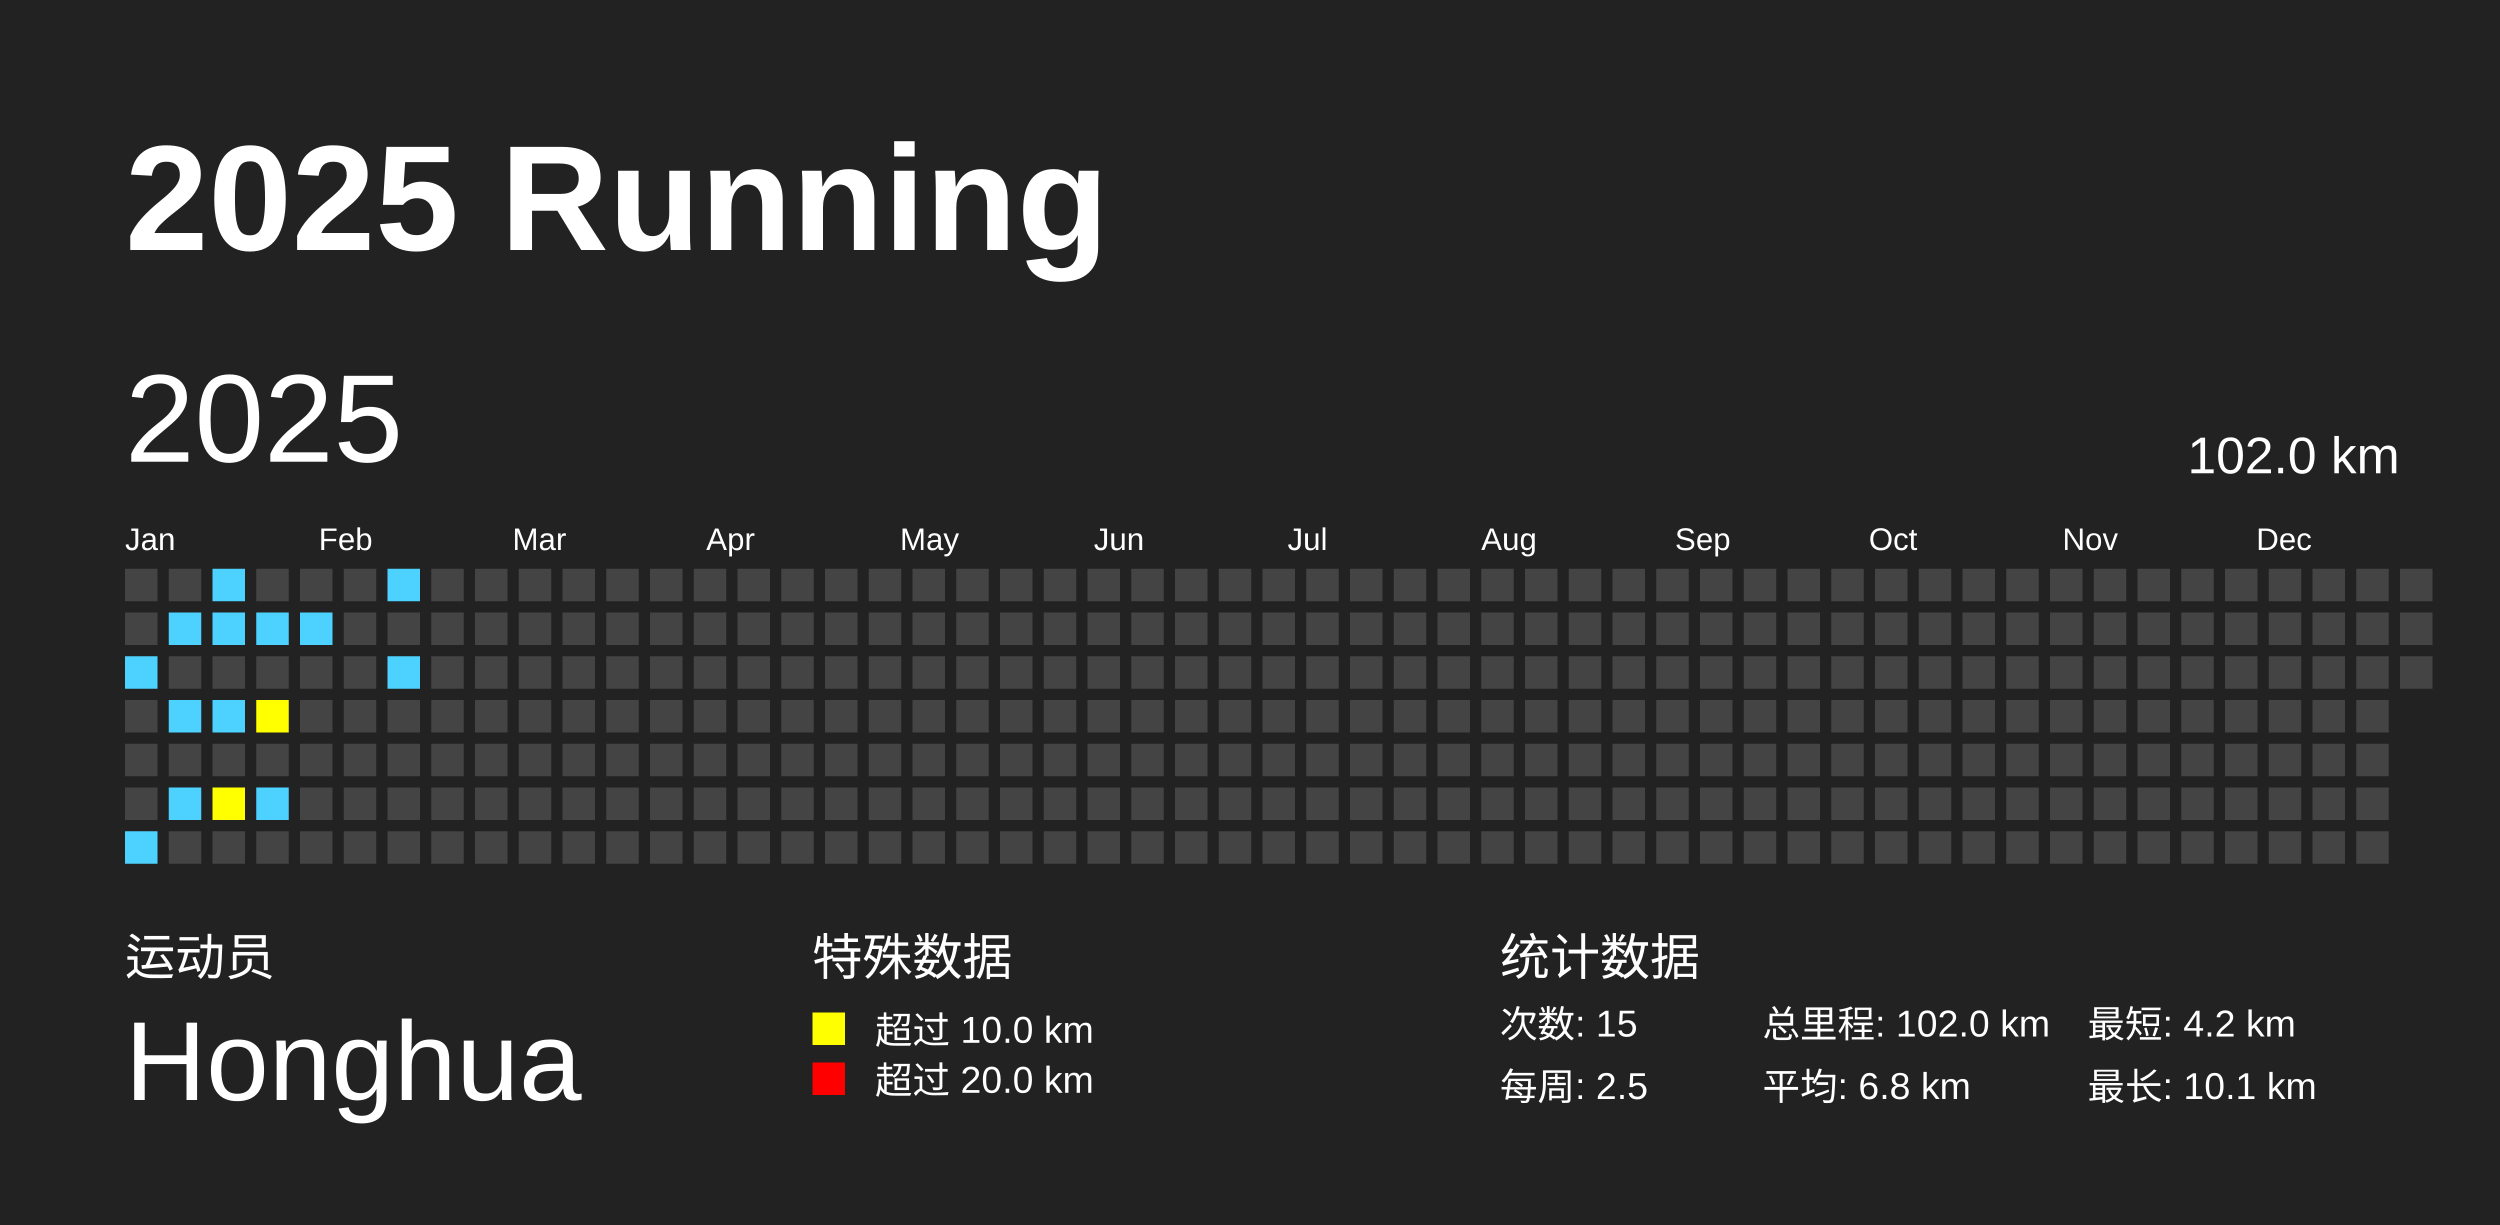
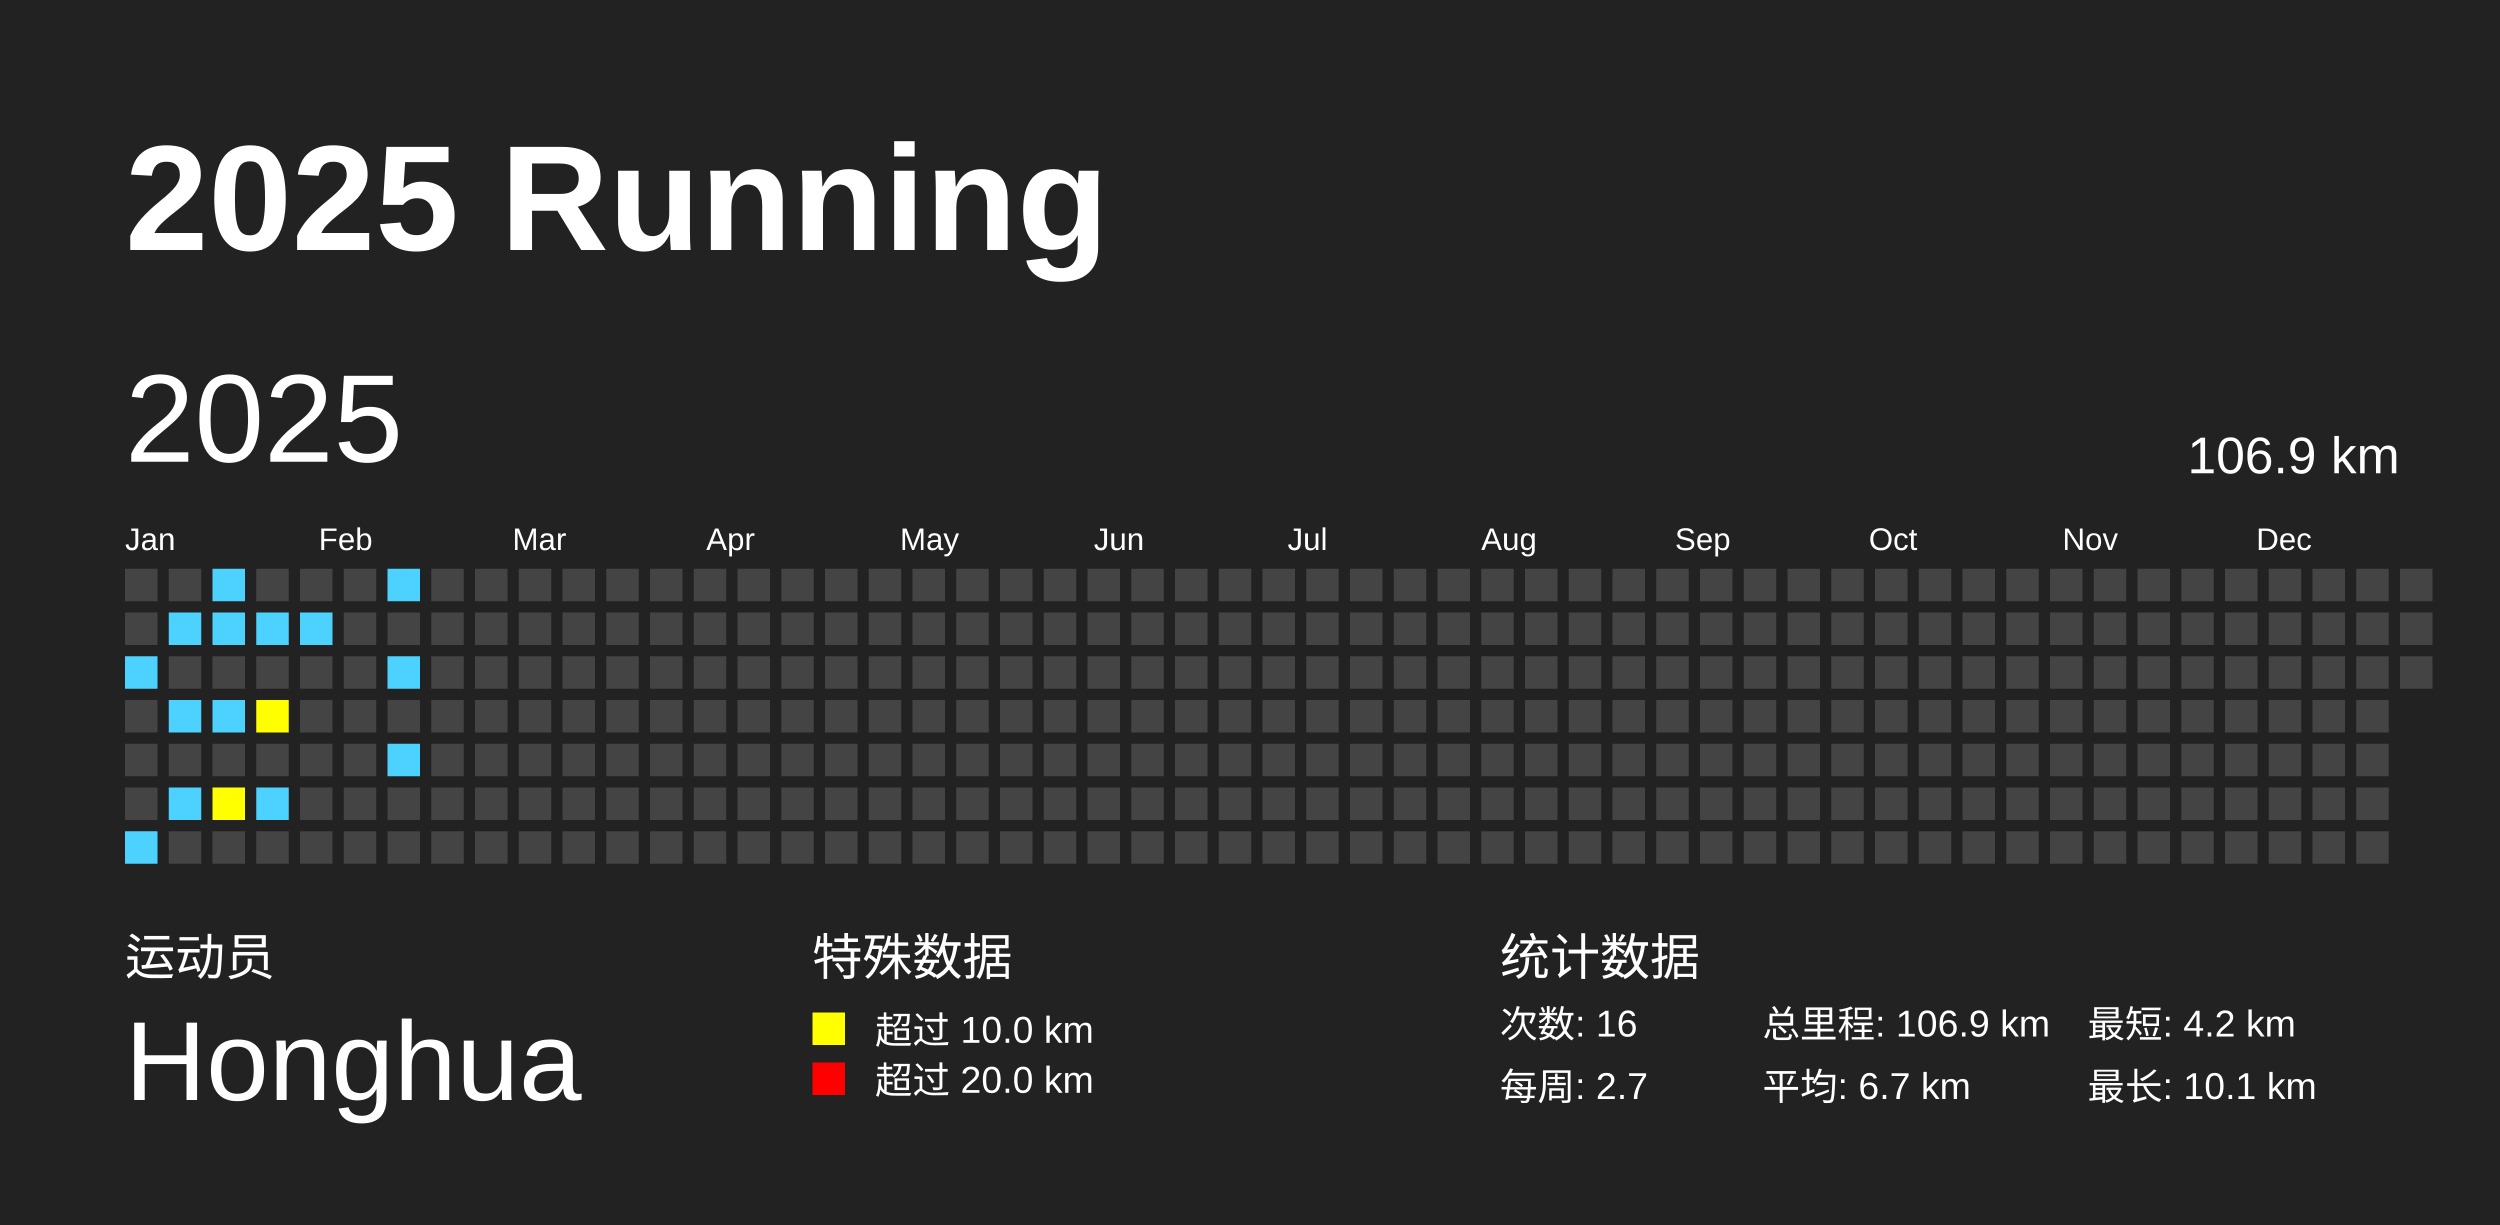
<svg xmlns="http://www.w3.org/2000/svg" baseProfile="full" height="98mm" version="1.1" viewBox="0,0,200,98" width="200mm">
  <defs />
  <rect fill="#222222" height="98" width="200" x="0" y="0" />
  <text fill="#FFFFFF" style="font-size:12px; font-family:Arial; font-weight:bold;" x="10" y="20">2025 Running</text>
  <text fill="#FFFFFF" style="font-size:4px; font-family:Arial" x="10" y="78">运动员</text>
  <text fill="#FFFFFF" style="font-size:9px; font-family:Arial" x="10" y="88">Honghua</text>
  <text fill="#FFFFFF" style="font-size:4px; font-family:Arial" x="65" y="78">特殊数据</text>
  <rect fill="yellow" height="2.6" width="2.6" x="65" y="81" />
  <text fill="#FFFFFF" style="font-size:3px; font-family:Arial" x="70" y="83.5">超过 10.0 km</text>
  <rect fill="red" height="2.6" width="2.6" x="65" y="85" />
  <text fill="#FFFFFF" style="font-size:3px; font-family:Arial" x="70" y="87.5">超过 20.0 km</text>
  <text fill="#FFFFFF" style="font-size:4px; font-family:Arial" x="120" y="78">统计数据</text>
-   <text fill="#FFFFFF" style="font-size:3px; font-family:Arial" x="120" y="83">次数: 15</text>
-   <text fill="#FFFFFF" style="font-size:3px; font-family:Arial" x="120" y="88">每周: 2.5</text>
-   <text fill="#FFFFFF" style="font-size:3px; font-family:Arial" x="141" y="83">总里程: 102.0 km</text>
-   <text fill="#FFFFFF" style="font-size:3px; font-family:Arial" x="141" y="88">平均: 6.8 km</text>
+   <text fill="#FFFFFF" style="font-size:3px; font-family:Arial" x="120" y="83">次数: 16</text>
+   <text fill="#FFFFFF" style="font-size:3px; font-family:Arial" x="120" y="88">每周: 2.7</text>
+   <text fill="#FFFFFF" style="font-size:3px; font-family:Arial" x="141" y="83">总里程: 106.9 km</text>
+   <text fill="#FFFFFF" style="font-size:3px; font-family:Arial" x="141" y="88">平均: 6.7 km</text>
  <text fill="#FFFFFF" style="font-size:3px; font-family:Arial" x="167" y="83">最短: 4.2 km</text>
  <text fill="#FFFFFF" style="font-size:3px; font-family:Arial" x="167" y="88">最长: 10.1 km</text>
  <text dominant-baseline="hanging" fill="#FFFFFF" style="font-size:10.0px; font-family:Arial;" x="10" y="30">2025</text>
-   <text dominant-baseline="hanging" fill="#FFFFFF" style="font-size:4.125px; font-family:Arial;" x="175" y="35">102.0 km</text>
+   <text dominant-baseline="hanging" fill="#FFFFFF" style="font-size:4.125px; font-family:Arial;" x="175" y="35">106.9 km</text>
  <text fill="#FFFFFF" style="font-size:2.5px; font-family:Arial" x="10.0" y="44">Jan</text>
  <text fill="#FFFFFF" style="font-size:2.5px; font-family:Arial" x="25.5" y="44">Feb</text>
  <text fill="#FFFFFF" style="font-size:2.5px; font-family:Arial" x="41.0" y="44">Mar</text>
  <text fill="#FFFFFF" style="font-size:2.5px; font-family:Arial" x="56.5" y="44">Apr</text>
  <text fill="#FFFFFF" style="font-size:2.5px; font-family:Arial" x="72.0" y="44">May</text>
  <text fill="#FFFFFF" style="font-size:2.5px; font-family:Arial" x="87.5" y="44">Jun</text>
  <text fill="#FFFFFF" style="font-size:2.5px; font-family:Arial" x="103.0" y="44">Jul</text>
  <text fill="#FFFFFF" style="font-size:2.5px; font-family:Arial" x="118.5" y="44">Aug</text>
  <text fill="#FFFFFF" style="font-size:2.5px; font-family:Arial" x="134.0" y="44">Sep</text>
  <text fill="#FFFFFF" style="font-size:2.5px; font-family:Arial" x="149.5" y="44">Oct</text>
  <text fill="#FFFFFF" style="font-size:2.5px; font-family:Arial" x="165.0" y="44">Nov</text>
  <text fill="#FFFFFF" style="font-size:2.5px; font-family:Arial" x="180.5" y="44">Dec</text>
  <rect fill="#444444" height="2.6" width="2.6" x="10.0" y="45.5" />
  <rect fill="#444444" height="2.6" width="2.6" x="10.0" y="49.0" />
  <rect fill="#4DD2FF" height="2.6" width="2.6" x="10.0" y="52.5" />
  <rect fill="#444444" height="2.6" width="2.6" x="10.0" y="56.0" />
  <rect fill="#444444" height="2.6" width="2.6" x="10.0" y="59.5" />
  <rect fill="#444444" height="2.6" width="2.6" x="10.0" y="63.0" />
  <rect fill="#4DD2FF" height="2.6" width="2.6" x="10.0" y="66.5" />
  <rect fill="#444444" height="2.6" width="2.6" x="13.5" y="45.5" />
  <rect fill="#4DD2FF" height="2.6" width="2.6" x="13.5" y="49.0" />
  <rect fill="#444444" height="2.6" width="2.6" x="13.5" y="52.5" />
  <rect fill="#4DD2FF" height="2.6" width="2.6" x="13.5" y="56.0" />
  <rect fill="#444444" height="2.6" width="2.6" x="13.5" y="59.5" />
  <rect fill="#4DD2FF" height="2.6" width="2.6" x="13.5" y="63.0" />
  <rect fill="#444444" height="2.6" width="2.6" x="13.5" y="66.5" />
  <rect fill="#4DD2FF" height="2.6" width="2.6" x="17.0" y="45.5" />
  <rect fill="#4DD2FF" height="2.6" width="2.6" x="17.0" y="49.0" />
  <rect fill="#444444" height="2.6" width="2.6" x="17.0" y="52.5" />
  <rect fill="#4DD2FF" height="2.6" width="2.6" x="17.0" y="56.0" />
  <rect fill="#444444" height="2.6" width="2.6" x="17.0" y="59.5" />
  <rect fill="yellow" height="2.6" width="2.6" x="17.0" y="63.0" />
  <rect fill="#444444" height="2.6" width="2.6" x="17.0" y="66.5" />
  <rect fill="#444444" height="2.6" width="2.6" x="20.5" y="45.5" />
  <rect fill="#4DD2FF" height="2.6" width="2.6" x="20.5" y="49.0" />
  <rect fill="#444444" height="2.6" width="2.6" x="20.5" y="52.5" />
  <rect fill="yellow" height="2.6" width="2.6" x="20.5" y="56.0" />
  <rect fill="#444444" height="2.6" width="2.6" x="20.5" y="59.5" />
  <rect fill="#4DD2FF" height="2.6" width="2.6" x="20.5" y="63.0" />
  <rect fill="#444444" height="2.6" width="2.6" x="20.5" y="66.5" />
  <rect fill="#444444" height="2.6" width="2.6" x="24.0" y="45.5" />
  <rect fill="#4DD2FF" height="2.6" width="2.6" x="24.0" y="49.0" />
  <rect fill="#444444" height="2.6" width="2.6" x="24.0" y="52.5" />
  <rect fill="#444444" height="2.6" width="2.6" x="24.0" y="56.0" />
  <rect fill="#444444" height="2.6" width="2.6" x="24.0" y="59.5" />
  <rect fill="#444444" height="2.6" width="2.6" x="24.0" y="63.0" />
  <rect fill="#444444" height="2.6" width="2.6" x="24.0" y="66.5" />
  <rect fill="#444444" height="2.6" width="2.6" x="27.5" y="45.5" />
  <rect fill="#444444" height="2.6" width="2.6" x="27.5" y="49.0" />
  <rect fill="#444444" height="2.6" width="2.6" x="27.5" y="52.5" />
  <rect fill="#444444" height="2.6" width="2.6" x="27.5" y="56.0" />
  <rect fill="#444444" height="2.6" width="2.6" x="27.5" y="59.5" />
  <rect fill="#444444" height="2.6" width="2.6" x="27.5" y="63.0" />
  <rect fill="#444444" height="2.6" width="2.6" x="27.5" y="66.5" />
  <rect fill="#4DD2FF" height="2.6" width="2.6" x="31.0" y="45.5" />
  <rect fill="#444444" height="2.6" width="2.6" x="31.0" y="49.0" />
  <rect fill="#4DD2FF" height="2.6" width="2.6" x="31.0" y="52.5" />
  <rect fill="#444444" height="2.6" width="2.6" x="31.0" y="56.0" />
-   <rect fill="#444444" height="2.6" width="2.6" x="31.0" y="59.5" />
+   <rect fill="#4DD2FF" height="2.6" width="2.6" x="31.0" y="59.5" />
  <rect fill="#444444" height="2.6" width="2.6" x="31.0" y="63.0" />
  <rect fill="#444444" height="2.6" width="2.6" x="31.0" y="66.5" />
  <rect fill="#444444" height="2.6" width="2.6" x="34.5" y="45.5" />
  <rect fill="#444444" height="2.6" width="2.6" x="34.5" y="49.0" />
  <rect fill="#444444" height="2.6" width="2.6" x="34.5" y="52.5" />
  <rect fill="#444444" height="2.6" width="2.6" x="34.5" y="56.0" />
  <rect fill="#444444" height="2.6" width="2.6" x="34.5" y="59.5" />
  <rect fill="#444444" height="2.6" width="2.6" x="34.5" y="63.0" />
  <rect fill="#444444" height="2.6" width="2.6" x="34.5" y="66.5" />
  <rect fill="#444444" height="2.6" width="2.6" x="38.0" y="45.5" />
  <rect fill="#444444" height="2.6" width="2.6" x="38.0" y="49.0" />
  <rect fill="#444444" height="2.6" width="2.6" x="38.0" y="52.5" />
  <rect fill="#444444" height="2.6" width="2.6" x="38.0" y="56.0" />
  <rect fill="#444444" height="2.6" width="2.6" x="38.0" y="59.5" />
  <rect fill="#444444" height="2.6" width="2.6" x="38.0" y="63.0" />
  <rect fill="#444444" height="2.6" width="2.6" x="38.0" y="66.5" />
  <rect fill="#444444" height="2.6" width="2.6" x="41.5" y="45.5" />
  <rect fill="#444444" height="2.6" width="2.6" x="41.5" y="49.0" />
  <rect fill="#444444" height="2.6" width="2.6" x="41.5" y="52.5" />
  <rect fill="#444444" height="2.6" width="2.6" x="41.5" y="56.0" />
  <rect fill="#444444" height="2.6" width="2.6" x="41.5" y="59.5" />
  <rect fill="#444444" height="2.6" width="2.6" x="41.5" y="63.0" />
  <rect fill="#444444" height="2.6" width="2.6" x="41.5" y="66.5" />
  <rect fill="#444444" height="2.6" width="2.6" x="45.0" y="45.5" />
  <rect fill="#444444" height="2.6" width="2.6" x="45.0" y="49.0" />
  <rect fill="#444444" height="2.6" width="2.6" x="45.0" y="52.5" />
  <rect fill="#444444" height="2.6" width="2.6" x="45.0" y="56.0" />
  <rect fill="#444444" height="2.6" width="2.6" x="45.0" y="59.5" />
  <rect fill="#444444" height="2.6" width="2.6" x="45.0" y="63.0" />
  <rect fill="#444444" height="2.6" width="2.6" x="45.0" y="66.5" />
  <rect fill="#444444" height="2.6" width="2.6" x="48.5" y="45.5" />
  <rect fill="#444444" height="2.6" width="2.6" x="48.5" y="49.0" />
  <rect fill="#444444" height="2.6" width="2.6" x="48.5" y="52.5" />
  <rect fill="#444444" height="2.6" width="2.6" x="48.5" y="56.0" />
  <rect fill="#444444" height="2.6" width="2.6" x="48.5" y="59.5" />
  <rect fill="#444444" height="2.6" width="2.6" x="48.5" y="63.0" />
  <rect fill="#444444" height="2.6" width="2.6" x="48.5" y="66.5" />
  <rect fill="#444444" height="2.6" width="2.6" x="52.0" y="45.5" />
  <rect fill="#444444" height="2.6" width="2.6" x="52.0" y="49.0" />
  <rect fill="#444444" height="2.6" width="2.6" x="52.0" y="52.5" />
  <rect fill="#444444" height="2.6" width="2.6" x="52.0" y="56.0" />
  <rect fill="#444444" height="2.6" width="2.6" x="52.0" y="59.5" />
  <rect fill="#444444" height="2.6" width="2.6" x="52.0" y="63.0" />
  <rect fill="#444444" height="2.6" width="2.6" x="52.0" y="66.5" />
  <rect fill="#444444" height="2.6" width="2.6" x="55.5" y="45.5" />
  <rect fill="#444444" height="2.6" width="2.6" x="55.5" y="49.0" />
  <rect fill="#444444" height="2.6" width="2.6" x="55.5" y="52.5" />
  <rect fill="#444444" height="2.6" width="2.6" x="55.5" y="56.0" />
  <rect fill="#444444" height="2.6" width="2.6" x="55.5" y="59.5" />
  <rect fill="#444444" height="2.6" width="2.6" x="55.5" y="63.0" />
  <rect fill="#444444" height="2.6" width="2.6" x="55.5" y="66.5" />
  <rect fill="#444444" height="2.6" width="2.6" x="59.0" y="45.5" />
  <rect fill="#444444" height="2.6" width="2.6" x="59.0" y="49.0" />
  <rect fill="#444444" height="2.6" width="2.6" x="59.0" y="52.5" />
  <rect fill="#444444" height="2.6" width="2.6" x="59.0" y="56.0" />
  <rect fill="#444444" height="2.6" width="2.6" x="59.0" y="59.5" />
  <rect fill="#444444" height="2.6" width="2.6" x="59.0" y="63.0" />
  <rect fill="#444444" height="2.6" width="2.6" x="59.0" y="66.5" />
  <rect fill="#444444" height="2.6" width="2.6" x="62.5" y="45.5" />
  <rect fill="#444444" height="2.6" width="2.6" x="62.5" y="49.0" />
  <rect fill="#444444" height="2.6" width="2.6" x="62.5" y="52.5" />
  <rect fill="#444444" height="2.6" width="2.6" x="62.5" y="56.0" />
  <rect fill="#444444" height="2.6" width="2.6" x="62.5" y="59.5" />
  <rect fill="#444444" height="2.6" width="2.6" x="62.5" y="63.0" />
  <rect fill="#444444" height="2.6" width="2.6" x="62.5" y="66.5" />
  <rect fill="#444444" height="2.6" width="2.6" x="66.0" y="45.5" />
  <rect fill="#444444" height="2.6" width="2.6" x="66.0" y="49.0" />
  <rect fill="#444444" height="2.6" width="2.6" x="66.0" y="52.5" />
  <rect fill="#444444" height="2.6" width="2.6" x="66.0" y="56.0" />
  <rect fill="#444444" height="2.6" width="2.6" x="66.0" y="59.5" />
  <rect fill="#444444" height="2.6" width="2.6" x="66.0" y="63.0" />
  <rect fill="#444444" height="2.6" width="2.6" x="66.0" y="66.5" />
  <rect fill="#444444" height="2.6" width="2.6" x="69.5" y="45.5" />
  <rect fill="#444444" height="2.6" width="2.6" x="69.5" y="49.0" />
  <rect fill="#444444" height="2.6" width="2.6" x="69.5" y="52.5" />
  <rect fill="#444444" height="2.6" width="2.6" x="69.5" y="56.0" />
  <rect fill="#444444" height="2.6" width="2.6" x="69.5" y="59.5" />
  <rect fill="#444444" height="2.6" width="2.6" x="69.5" y="63.0" />
  <rect fill="#444444" height="2.6" width="2.6" x="69.5" y="66.5" />
  <rect fill="#444444" height="2.6" width="2.6" x="73.0" y="45.5" />
  <rect fill="#444444" height="2.6" width="2.6" x="73.0" y="49.0" />
  <rect fill="#444444" height="2.6" width="2.6" x="73.0" y="52.5" />
  <rect fill="#444444" height="2.6" width="2.6" x="73.0" y="56.0" />
  <rect fill="#444444" height="2.6" width="2.6" x="73.0" y="59.5" />
  <rect fill="#444444" height="2.6" width="2.6" x="73.0" y="63.0" />
  <rect fill="#444444" height="2.6" width="2.6" x="73.0" y="66.5" />
  <rect fill="#444444" height="2.6" width="2.6" x="76.5" y="45.5" />
  <rect fill="#444444" height="2.6" width="2.6" x="76.5" y="49.0" />
  <rect fill="#444444" height="2.6" width="2.6" x="76.5" y="52.5" />
  <rect fill="#444444" height="2.6" width="2.6" x="76.5" y="56.0" />
  <rect fill="#444444" height="2.6" width="2.6" x="76.5" y="59.5" />
  <rect fill="#444444" height="2.6" width="2.6" x="76.5" y="63.0" />
  <rect fill="#444444" height="2.6" width="2.6" x="76.5" y="66.5" />
  <rect fill="#444444" height="2.6" width="2.6" x="80.0" y="45.5" />
  <rect fill="#444444" height="2.6" width="2.6" x="80.0" y="49.0" />
  <rect fill="#444444" height="2.6" width="2.6" x="80.0" y="52.5" />
  <rect fill="#444444" height="2.6" width="2.6" x="80.0" y="56.0" />
  <rect fill="#444444" height="2.6" width="2.6" x="80.0" y="59.5" />
  <rect fill="#444444" height="2.6" width="2.6" x="80.0" y="63.0" />
  <rect fill="#444444" height="2.6" width="2.6" x="80.0" y="66.5" />
  <rect fill="#444444" height="2.6" width="2.6" x="83.5" y="45.5" />
  <rect fill="#444444" height="2.6" width="2.6" x="83.5" y="49.0" />
  <rect fill="#444444" height="2.6" width="2.6" x="83.5" y="52.5" />
  <rect fill="#444444" height="2.6" width="2.6" x="83.5" y="56.0" />
  <rect fill="#444444" height="2.6" width="2.6" x="83.5" y="59.5" />
  <rect fill="#444444" height="2.6" width="2.6" x="83.5" y="63.0" />
  <rect fill="#444444" height="2.6" width="2.6" x="83.5" y="66.5" />
  <rect fill="#444444" height="2.6" width="2.6" x="87.0" y="45.5" />
  <rect fill="#444444" height="2.6" width="2.6" x="87.0" y="49.0" />
  <rect fill="#444444" height="2.6" width="2.6" x="87.0" y="52.5" />
  <rect fill="#444444" height="2.6" width="2.6" x="87.0" y="56.0" />
  <rect fill="#444444" height="2.6" width="2.6" x="87.0" y="59.5" />
  <rect fill="#444444" height="2.6" width="2.6" x="87.0" y="63.0" />
  <rect fill="#444444" height="2.6" width="2.6" x="87.0" y="66.5" />
  <rect fill="#444444" height="2.6" width="2.6" x="90.5" y="45.5" />
  <rect fill="#444444" height="2.6" width="2.6" x="90.5" y="49.0" />
  <rect fill="#444444" height="2.6" width="2.6" x="90.5" y="52.5" />
  <rect fill="#444444" height="2.6" width="2.6" x="90.5" y="56.0" />
  <rect fill="#444444" height="2.6" width="2.6" x="90.5" y="59.5" />
  <rect fill="#444444" height="2.6" width="2.6" x="90.5" y="63.0" />
  <rect fill="#444444" height="2.6" width="2.6" x="90.5" y="66.5" />
  <rect fill="#444444" height="2.6" width="2.6" x="94.0" y="45.5" />
  <rect fill="#444444" height="2.6" width="2.6" x="94.0" y="49.0" />
  <rect fill="#444444" height="2.6" width="2.6" x="94.0" y="52.5" />
  <rect fill="#444444" height="2.6" width="2.6" x="94.0" y="56.0" />
  <rect fill="#444444" height="2.6" width="2.6" x="94.0" y="59.5" />
  <rect fill="#444444" height="2.6" width="2.6" x="94.0" y="63.0" />
  <rect fill="#444444" height="2.6" width="2.6" x="94.0" y="66.5" />
  <rect fill="#444444" height="2.6" width="2.6" x="97.5" y="45.5" />
  <rect fill="#444444" height="2.6" width="2.6" x="97.5" y="49.0" />
  <rect fill="#444444" height="2.6" width="2.6" x="97.5" y="52.5" />
  <rect fill="#444444" height="2.6" width="2.6" x="97.5" y="56.0" />
  <rect fill="#444444" height="2.6" width="2.6" x="97.5" y="59.5" />
  <rect fill="#444444" height="2.6" width="2.6" x="97.5" y="63.0" />
  <rect fill="#444444" height="2.6" width="2.6" x="97.5" y="66.5" />
  <rect fill="#444444" height="2.6" width="2.6" x="101.0" y="45.5" />
  <rect fill="#444444" height="2.6" width="2.6" x="101.0" y="49.0" />
  <rect fill="#444444" height="2.6" width="2.6" x="101.0" y="52.5" />
  <rect fill="#444444" height="2.6" width="2.6" x="101.0" y="56.0" />
  <rect fill="#444444" height="2.6" width="2.6" x="101.0" y="59.5" />
  <rect fill="#444444" height="2.6" width="2.6" x="101.0" y="63.0" />
  <rect fill="#444444" height="2.6" width="2.6" x="101.0" y="66.5" />
  <rect fill="#444444" height="2.6" width="2.6" x="104.5" y="45.5" />
  <rect fill="#444444" height="2.6" width="2.6" x="104.5" y="49.0" />
  <rect fill="#444444" height="2.6" width="2.6" x="104.5" y="52.5" />
  <rect fill="#444444" height="2.6" width="2.6" x="104.5" y="56.0" />
  <rect fill="#444444" height="2.6" width="2.6" x="104.5" y="59.5" />
  <rect fill="#444444" height="2.6" width="2.6" x="104.5" y="63.0" />
  <rect fill="#444444" height="2.6" width="2.6" x="104.5" y="66.5" />
  <rect fill="#444444" height="2.6" width="2.6" x="108.0" y="45.5" />
  <rect fill="#444444" height="2.6" width="2.6" x="108.0" y="49.0" />
  <rect fill="#444444" height="2.6" width="2.6" x="108.0" y="52.5" />
  <rect fill="#444444" height="2.6" width="2.6" x="108.0" y="56.0" />
  <rect fill="#444444" height="2.6" width="2.6" x="108.0" y="59.5" />
  <rect fill="#444444" height="2.6" width="2.6" x="108.0" y="63.0" />
  <rect fill="#444444" height="2.6" width="2.6" x="108.0" y="66.5" />
  <rect fill="#444444" height="2.6" width="2.6" x="111.5" y="45.5" />
  <rect fill="#444444" height="2.6" width="2.6" x="111.5" y="49.0" />
  <rect fill="#444444" height="2.6" width="2.6" x="111.5" y="52.5" />
  <rect fill="#444444" height="2.6" width="2.6" x="111.5" y="56.0" />
  <rect fill="#444444" height="2.6" width="2.6" x="111.5" y="59.5" />
  <rect fill="#444444" height="2.6" width="2.6" x="111.5" y="63.0" />
  <rect fill="#444444" height="2.6" width="2.6" x="111.5" y="66.5" />
  <rect fill="#444444" height="2.6" width="2.6" x="115.0" y="45.5" />
  <rect fill="#444444" height="2.6" width="2.6" x="115.0" y="49.0" />
  <rect fill="#444444" height="2.6" width="2.6" x="115.0" y="52.5" />
  <rect fill="#444444" height="2.6" width="2.6" x="115.0" y="56.0" />
  <rect fill="#444444" height="2.6" width="2.6" x="115.0" y="59.5" />
  <rect fill="#444444" height="2.6" width="2.6" x="115.0" y="63.0" />
  <rect fill="#444444" height="2.6" width="2.6" x="115.0" y="66.5" />
  <rect fill="#444444" height="2.6" width="2.6" x="118.5" y="45.5" />
  <rect fill="#444444" height="2.6" width="2.6" x="118.5" y="49.0" />
  <rect fill="#444444" height="2.6" width="2.6" x="118.5" y="52.5" />
  <rect fill="#444444" height="2.6" width="2.6" x="118.5" y="56.0" />
  <rect fill="#444444" height="2.6" width="2.6" x="118.5" y="59.5" />
  <rect fill="#444444" height="2.6" width="2.6" x="118.5" y="63.0" />
  <rect fill="#444444" height="2.6" width="2.6" x="118.5" y="66.5" />
  <rect fill="#444444" height="2.6" width="2.6" x="122.0" y="45.5" />
  <rect fill="#444444" height="2.6" width="2.6" x="122.0" y="49.0" />
  <rect fill="#444444" height="2.6" width="2.6" x="122.0" y="52.5" />
  <rect fill="#444444" height="2.6" width="2.6" x="122.0" y="56.0" />
  <rect fill="#444444" height="2.6" width="2.6" x="122.0" y="59.5" />
  <rect fill="#444444" height="2.6" width="2.6" x="122.0" y="63.0" />
  <rect fill="#444444" height="2.6" width="2.6" x="122.0" y="66.5" />
  <rect fill="#444444" height="2.6" width="2.6" x="125.5" y="45.5" />
  <rect fill="#444444" height="2.6" width="2.6" x="125.5" y="49.0" />
  <rect fill="#444444" height="2.6" width="2.6" x="125.5" y="52.5" />
  <rect fill="#444444" height="2.6" width="2.6" x="125.5" y="56.0" />
  <rect fill="#444444" height="2.6" width="2.6" x="125.5" y="59.5" />
  <rect fill="#444444" height="2.6" width="2.6" x="125.5" y="63.0" />
  <rect fill="#444444" height="2.6" width="2.6" x="125.5" y="66.5" />
  <rect fill="#444444" height="2.6" width="2.6" x="129.0" y="45.5" />
  <rect fill="#444444" height="2.6" width="2.6" x="129.0" y="49.0" />
  <rect fill="#444444" height="2.6" width="2.6" x="129.0" y="52.5" />
  <rect fill="#444444" height="2.6" width="2.6" x="129.0" y="56.0" />
  <rect fill="#444444" height="2.6" width="2.6" x="129.0" y="59.5" />
  <rect fill="#444444" height="2.6" width="2.6" x="129.0" y="63.0" />
  <rect fill="#444444" height="2.6" width="2.6" x="129.0" y="66.5" />
  <rect fill="#444444" height="2.6" width="2.6" x="132.5" y="45.5" />
  <rect fill="#444444" height="2.6" width="2.6" x="132.5" y="49.0" />
  <rect fill="#444444" height="2.6" width="2.6" x="132.5" y="52.5" />
  <rect fill="#444444" height="2.6" width="2.6" x="132.5" y="56.0" />
  <rect fill="#444444" height="2.6" width="2.6" x="132.5" y="59.5" />
  <rect fill="#444444" height="2.6" width="2.6" x="132.5" y="63.0" />
  <rect fill="#444444" height="2.6" width="2.6" x="132.5" y="66.5" />
  <rect fill="#444444" height="2.6" width="2.6" x="136.0" y="45.5" />
  <rect fill="#444444" height="2.6" width="2.6" x="136.0" y="49.0" />
  <rect fill="#444444" height="2.6" width="2.6" x="136.0" y="52.5" />
  <rect fill="#444444" height="2.6" width="2.6" x="136.0" y="56.0" />
  <rect fill="#444444" height="2.6" width="2.6" x="136.0" y="59.5" />
  <rect fill="#444444" height="2.6" width="2.6" x="136.0" y="63.0" />
  <rect fill="#444444" height="2.6" width="2.6" x="136.0" y="66.5" />
  <rect fill="#444444" height="2.6" width="2.6" x="139.5" y="45.5" />
  <rect fill="#444444" height="2.6" width="2.6" x="139.5" y="49.0" />
  <rect fill="#444444" height="2.6" width="2.6" x="139.5" y="52.5" />
  <rect fill="#444444" height="2.6" width="2.6" x="139.5" y="56.0" />
  <rect fill="#444444" height="2.6" width="2.6" x="139.5" y="59.5" />
  <rect fill="#444444" height="2.6" width="2.6" x="139.5" y="63.0" />
  <rect fill="#444444" height="2.6" width="2.6" x="139.5" y="66.5" />
  <rect fill="#444444" height="2.6" width="2.6" x="143.0" y="45.5" />
  <rect fill="#444444" height="2.6" width="2.6" x="143.0" y="49.0" />
  <rect fill="#444444" height="2.6" width="2.6" x="143.0" y="52.5" />
  <rect fill="#444444" height="2.6" width="2.6" x="143.0" y="56.0" />
  <rect fill="#444444" height="2.6" width="2.6" x="143.0" y="59.5" />
  <rect fill="#444444" height="2.6" width="2.6" x="143.0" y="63.0" />
  <rect fill="#444444" height="2.6" width="2.6" x="143.0" y="66.5" />
  <rect fill="#444444" height="2.6" width="2.6" x="146.5" y="45.5" />
  <rect fill="#444444" height="2.6" width="2.6" x="146.5" y="49.0" />
  <rect fill="#444444" height="2.6" width="2.6" x="146.5" y="52.5" />
  <rect fill="#444444" height="2.6" width="2.6" x="146.5" y="56.0" />
  <rect fill="#444444" height="2.6" width="2.6" x="146.5" y="59.5" />
  <rect fill="#444444" height="2.6" width="2.6" x="146.5" y="63.0" />
  <rect fill="#444444" height="2.6" width="2.6" x="146.5" y="66.5" />
  <rect fill="#444444" height="2.6" width="2.6" x="150.0" y="45.5" />
  <rect fill="#444444" height="2.6" width="2.6" x="150.0" y="49.0" />
  <rect fill="#444444" height="2.6" width="2.6" x="150.0" y="52.5" />
  <rect fill="#444444" height="2.6" width="2.6" x="150.0" y="56.0" />
  <rect fill="#444444" height="2.6" width="2.6" x="150.0" y="59.5" />
  <rect fill="#444444" height="2.6" width="2.6" x="150.0" y="63.0" />
  <rect fill="#444444" height="2.6" width="2.6" x="150.0" y="66.5" />
  <rect fill="#444444" height="2.6" width="2.6" x="153.5" y="45.5" />
  <rect fill="#444444" height="2.6" width="2.6" x="153.5" y="49.0" />
  <rect fill="#444444" height="2.6" width="2.6" x="153.5" y="52.5" />
  <rect fill="#444444" height="2.6" width="2.6" x="153.5" y="56.0" />
  <rect fill="#444444" height="2.6" width="2.6" x="153.5" y="59.5" />
  <rect fill="#444444" height="2.6" width="2.6" x="153.5" y="63.0" />
  <rect fill="#444444" height="2.6" width="2.6" x="153.5" y="66.5" />
  <rect fill="#444444" height="2.6" width="2.6" x="157.0" y="45.5" />
  <rect fill="#444444" height="2.6" width="2.6" x="157.0" y="49.0" />
  <rect fill="#444444" height="2.6" width="2.6" x="157.0" y="52.5" />
  <rect fill="#444444" height="2.6" width="2.6" x="157.0" y="56.0" />
  <rect fill="#444444" height="2.6" width="2.6" x="157.0" y="59.5" />
  <rect fill="#444444" height="2.6" width="2.6" x="157.0" y="63.0" />
  <rect fill="#444444" height="2.6" width="2.6" x="157.0" y="66.5" />
  <rect fill="#444444" height="2.6" width="2.6" x="160.5" y="45.5" />
  <rect fill="#444444" height="2.6" width="2.6" x="160.5" y="49.0" />
  <rect fill="#444444" height="2.6" width="2.6" x="160.5" y="52.5" />
  <rect fill="#444444" height="2.6" width="2.6" x="160.5" y="56.0" />
  <rect fill="#444444" height="2.6" width="2.6" x="160.5" y="59.5" />
  <rect fill="#444444" height="2.6" width="2.6" x="160.5" y="63.0" />
  <rect fill="#444444" height="2.6" width="2.6" x="160.5" y="66.5" />
  <rect fill="#444444" height="2.6" width="2.6" x="164.0" y="45.5" />
  <rect fill="#444444" height="2.6" width="2.6" x="164.0" y="49.0" />
  <rect fill="#444444" height="2.6" width="2.6" x="164.0" y="52.5" />
  <rect fill="#444444" height="2.6" width="2.6" x="164.0" y="56.0" />
  <rect fill="#444444" height="2.6" width="2.6" x="164.0" y="59.5" />
  <rect fill="#444444" height="2.6" width="2.6" x="164.0" y="63.0" />
  <rect fill="#444444" height="2.6" width="2.6" x="164.0" y="66.5" />
  <rect fill="#444444" height="2.6" width="2.6" x="167.5" y="45.5" />
  <rect fill="#444444" height="2.6" width="2.6" x="167.5" y="49.0" />
  <rect fill="#444444" height="2.6" width="2.6" x="167.5" y="52.5" />
  <rect fill="#444444" height="2.6" width="2.6" x="167.5" y="56.0" />
  <rect fill="#444444" height="2.6" width="2.6" x="167.5" y="59.5" />
  <rect fill="#444444" height="2.6" width="2.6" x="167.5" y="63.0" />
  <rect fill="#444444" height="2.6" width="2.6" x="167.5" y="66.5" />
  <rect fill="#444444" height="2.6" width="2.6" x="171.0" y="45.5" />
  <rect fill="#444444" height="2.6" width="2.6" x="171.0" y="49.0" />
  <rect fill="#444444" height="2.6" width="2.6" x="171.0" y="52.5" />
  <rect fill="#444444" height="2.6" width="2.6" x="171.0" y="56.0" />
  <rect fill="#444444" height="2.6" width="2.6" x="171.0" y="59.5" />
  <rect fill="#444444" height="2.6" width="2.6" x="171.0" y="63.0" />
  <rect fill="#444444" height="2.6" width="2.6" x="171.0" y="66.5" />
  <rect fill="#444444" height="2.6" width="2.6" x="174.5" y="45.5" />
  <rect fill="#444444" height="2.6" width="2.6" x="174.5" y="49.0" />
  <rect fill="#444444" height="2.6" width="2.6" x="174.5" y="52.5" />
  <rect fill="#444444" height="2.6" width="2.6" x="174.5" y="56.0" />
  <rect fill="#444444" height="2.6" width="2.6" x="174.5" y="59.5" />
  <rect fill="#444444" height="2.6" width="2.6" x="174.5" y="63.0" />
  <rect fill="#444444" height="2.6" width="2.6" x="174.5" y="66.5" />
  <rect fill="#444444" height="2.6" width="2.6" x="178.0" y="45.5" />
  <rect fill="#444444" height="2.6" width="2.6" x="178.0" y="49.0" />
  <rect fill="#444444" height="2.6" width="2.6" x="178.0" y="52.5" />
  <rect fill="#444444" height="2.6" width="2.6" x="178.0" y="56.0" />
  <rect fill="#444444" height="2.6" width="2.6" x="178.0" y="59.5" />
  <rect fill="#444444" height="2.6" width="2.6" x="178.0" y="63.0" />
  <rect fill="#444444" height="2.6" width="2.6" x="178.0" y="66.5" />
  <rect fill="#444444" height="2.6" width="2.6" x="181.5" y="45.5" />
  <rect fill="#444444" height="2.6" width="2.6" x="181.5" y="49.0" />
  <rect fill="#444444" height="2.6" width="2.6" x="181.5" y="52.5" />
  <rect fill="#444444" height="2.6" width="2.6" x="181.5" y="56.0" />
  <rect fill="#444444" height="2.6" width="2.6" x="181.5" y="59.5" />
  <rect fill="#444444" height="2.6" width="2.6" x="181.5" y="63.0" />
  <rect fill="#444444" height="2.6" width="2.6" x="181.5" y="66.5" />
  <rect fill="#444444" height="2.6" width="2.6" x="185.0" y="45.5" />
  <rect fill="#444444" height="2.6" width="2.6" x="185.0" y="49.0" />
  <rect fill="#444444" height="2.6" width="2.6" x="185.0" y="52.5" />
  <rect fill="#444444" height="2.6" width="2.6" x="185.0" y="56.0" />
  <rect fill="#444444" height="2.6" width="2.6" x="185.0" y="59.5" />
  <rect fill="#444444" height="2.6" width="2.6" x="185.0" y="63.0" />
  <rect fill="#444444" height="2.6" width="2.6" x="185.0" y="66.5" />
  <rect fill="#444444" height="2.6" width="2.6" x="188.5" y="45.5" />
  <rect fill="#444444" height="2.6" width="2.6" x="188.5" y="49.0" />
  <rect fill="#444444" height="2.6" width="2.6" x="188.5" y="52.5" />
  <rect fill="#444444" height="2.6" width="2.6" x="188.5" y="56.0" />
  <rect fill="#444444" height="2.6" width="2.6" x="188.5" y="59.5" />
  <rect fill="#444444" height="2.6" width="2.6" x="188.5" y="63.0" />
  <rect fill="#444444" height="2.6" width="2.6" x="188.5" y="66.5" />
  <rect fill="#444444" height="2.6" width="2.6" x="192.0" y="45.5" />
  <rect fill="#444444" height="2.6" width="2.6" x="192.0" y="49.0" />
  <rect fill="#444444" height="2.6" width="2.6" x="192.0" y="52.5" />
</svg>
